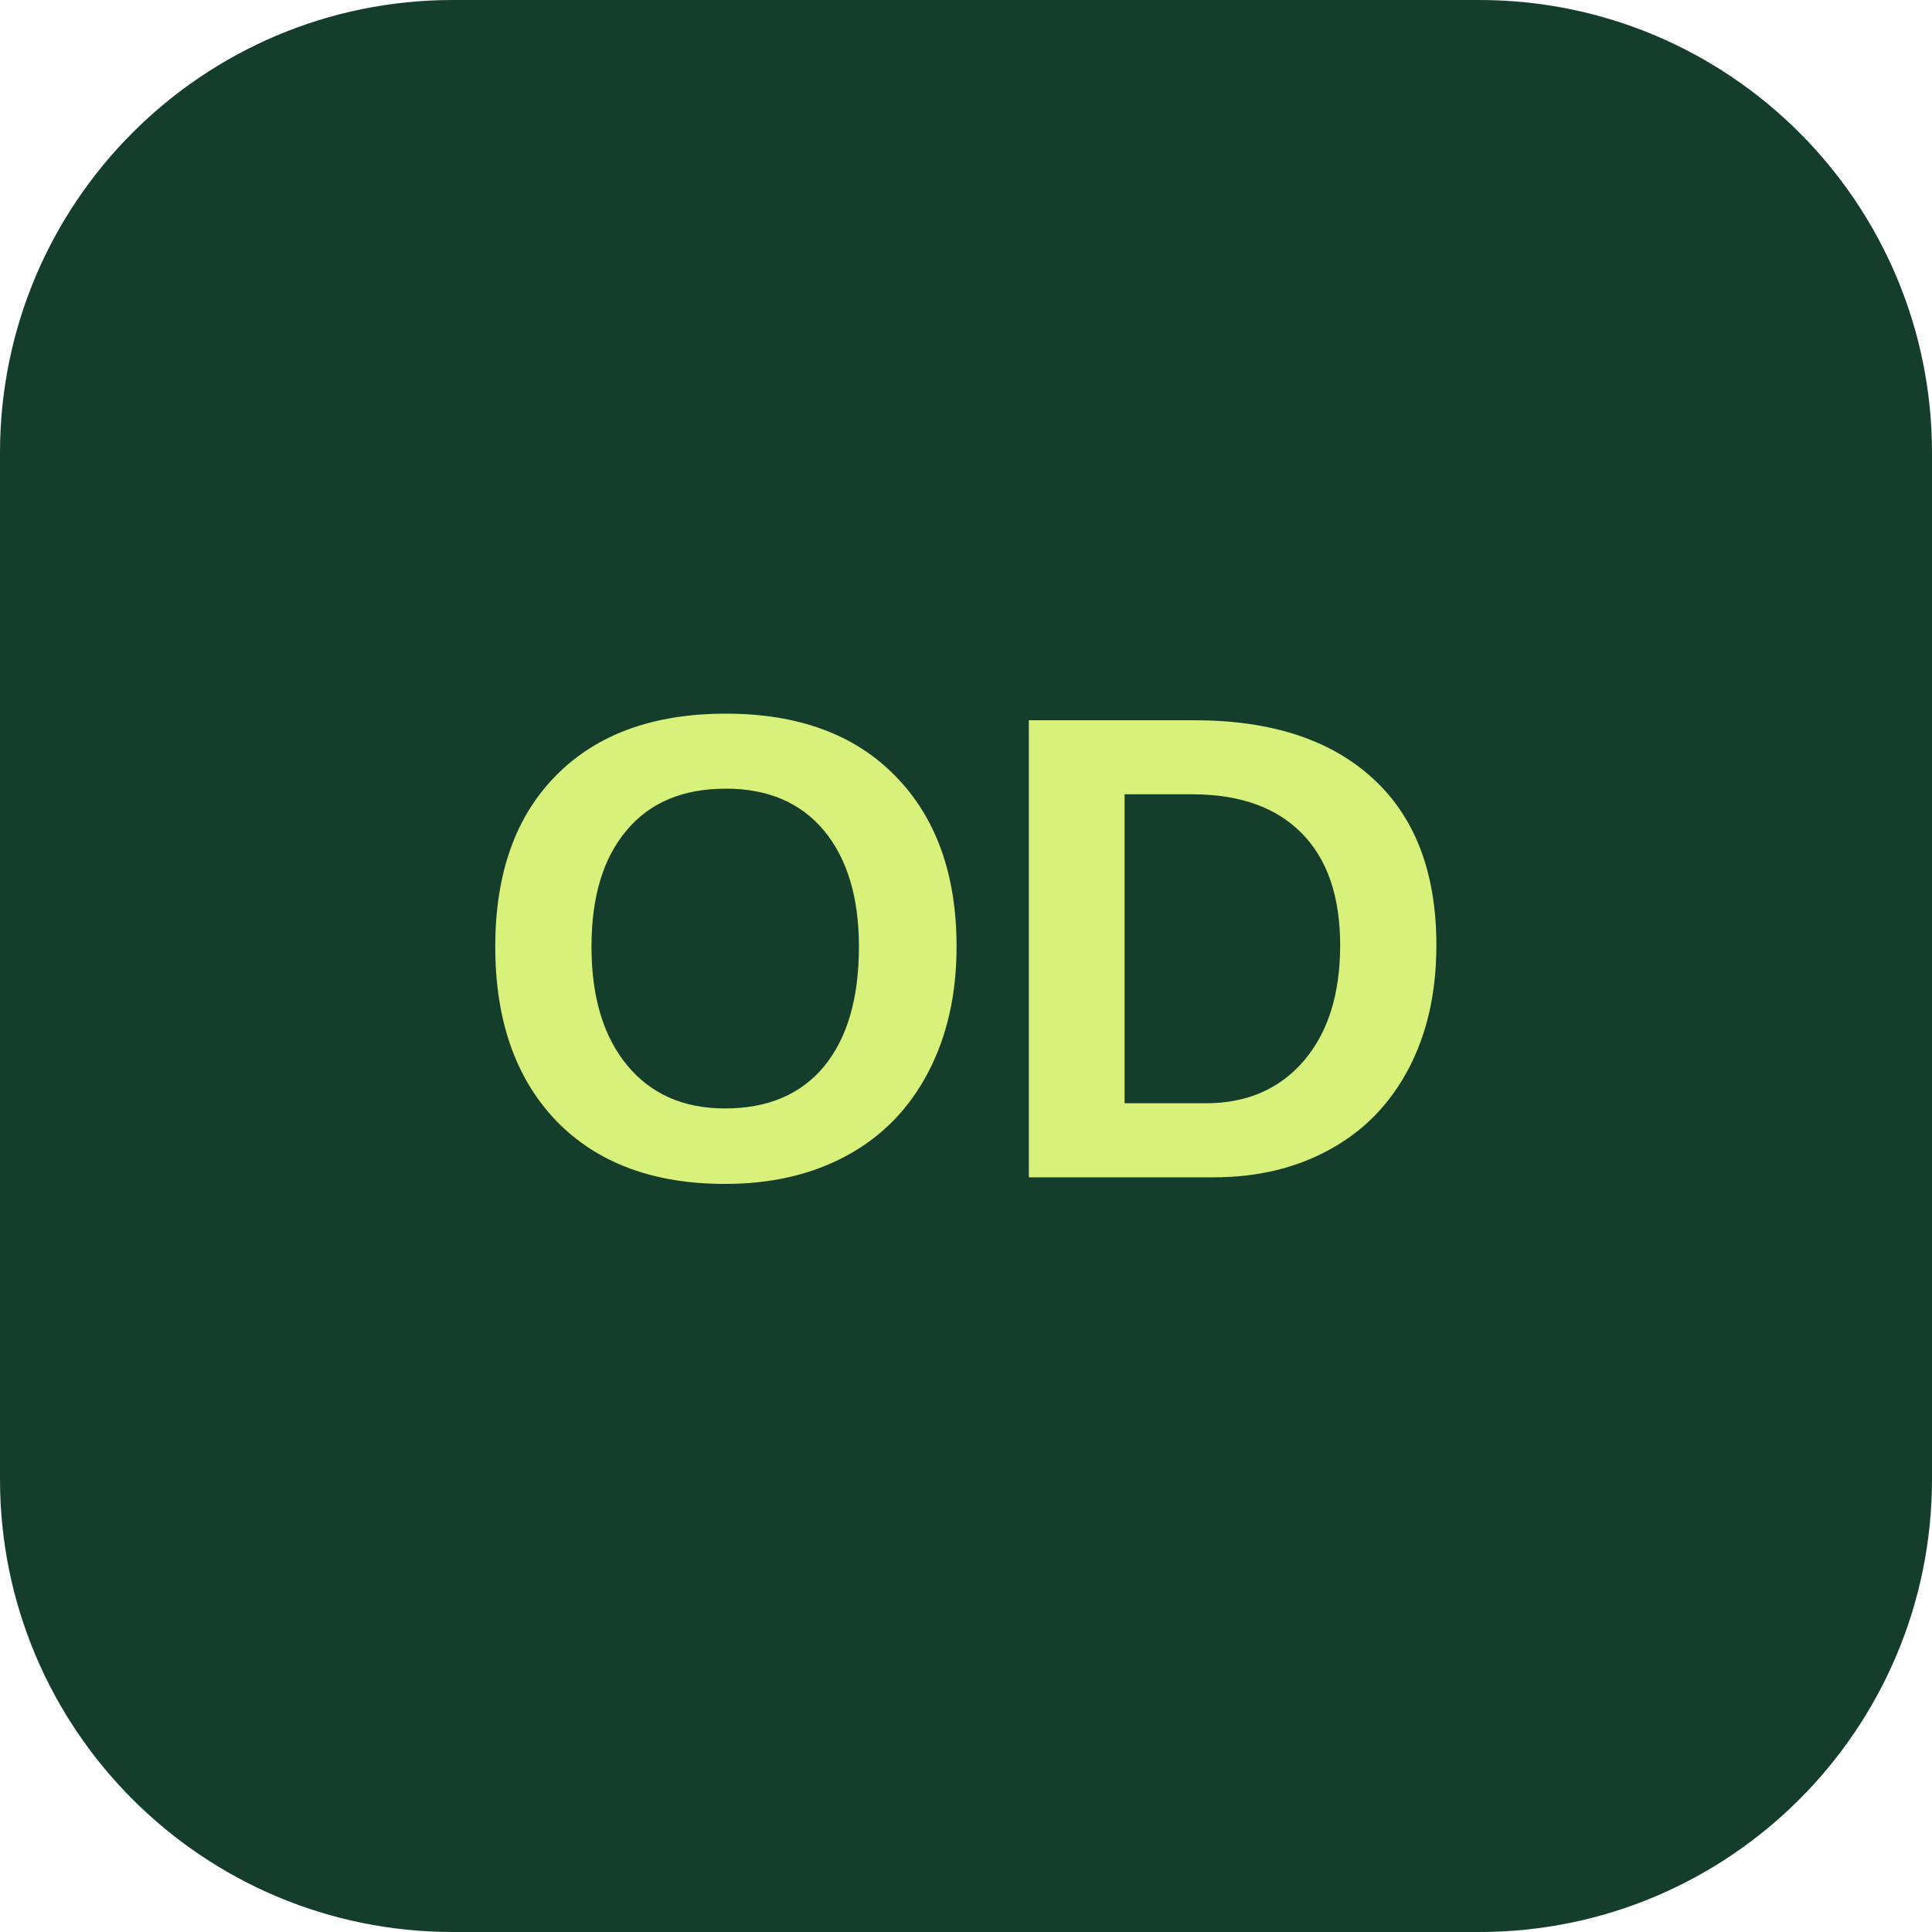
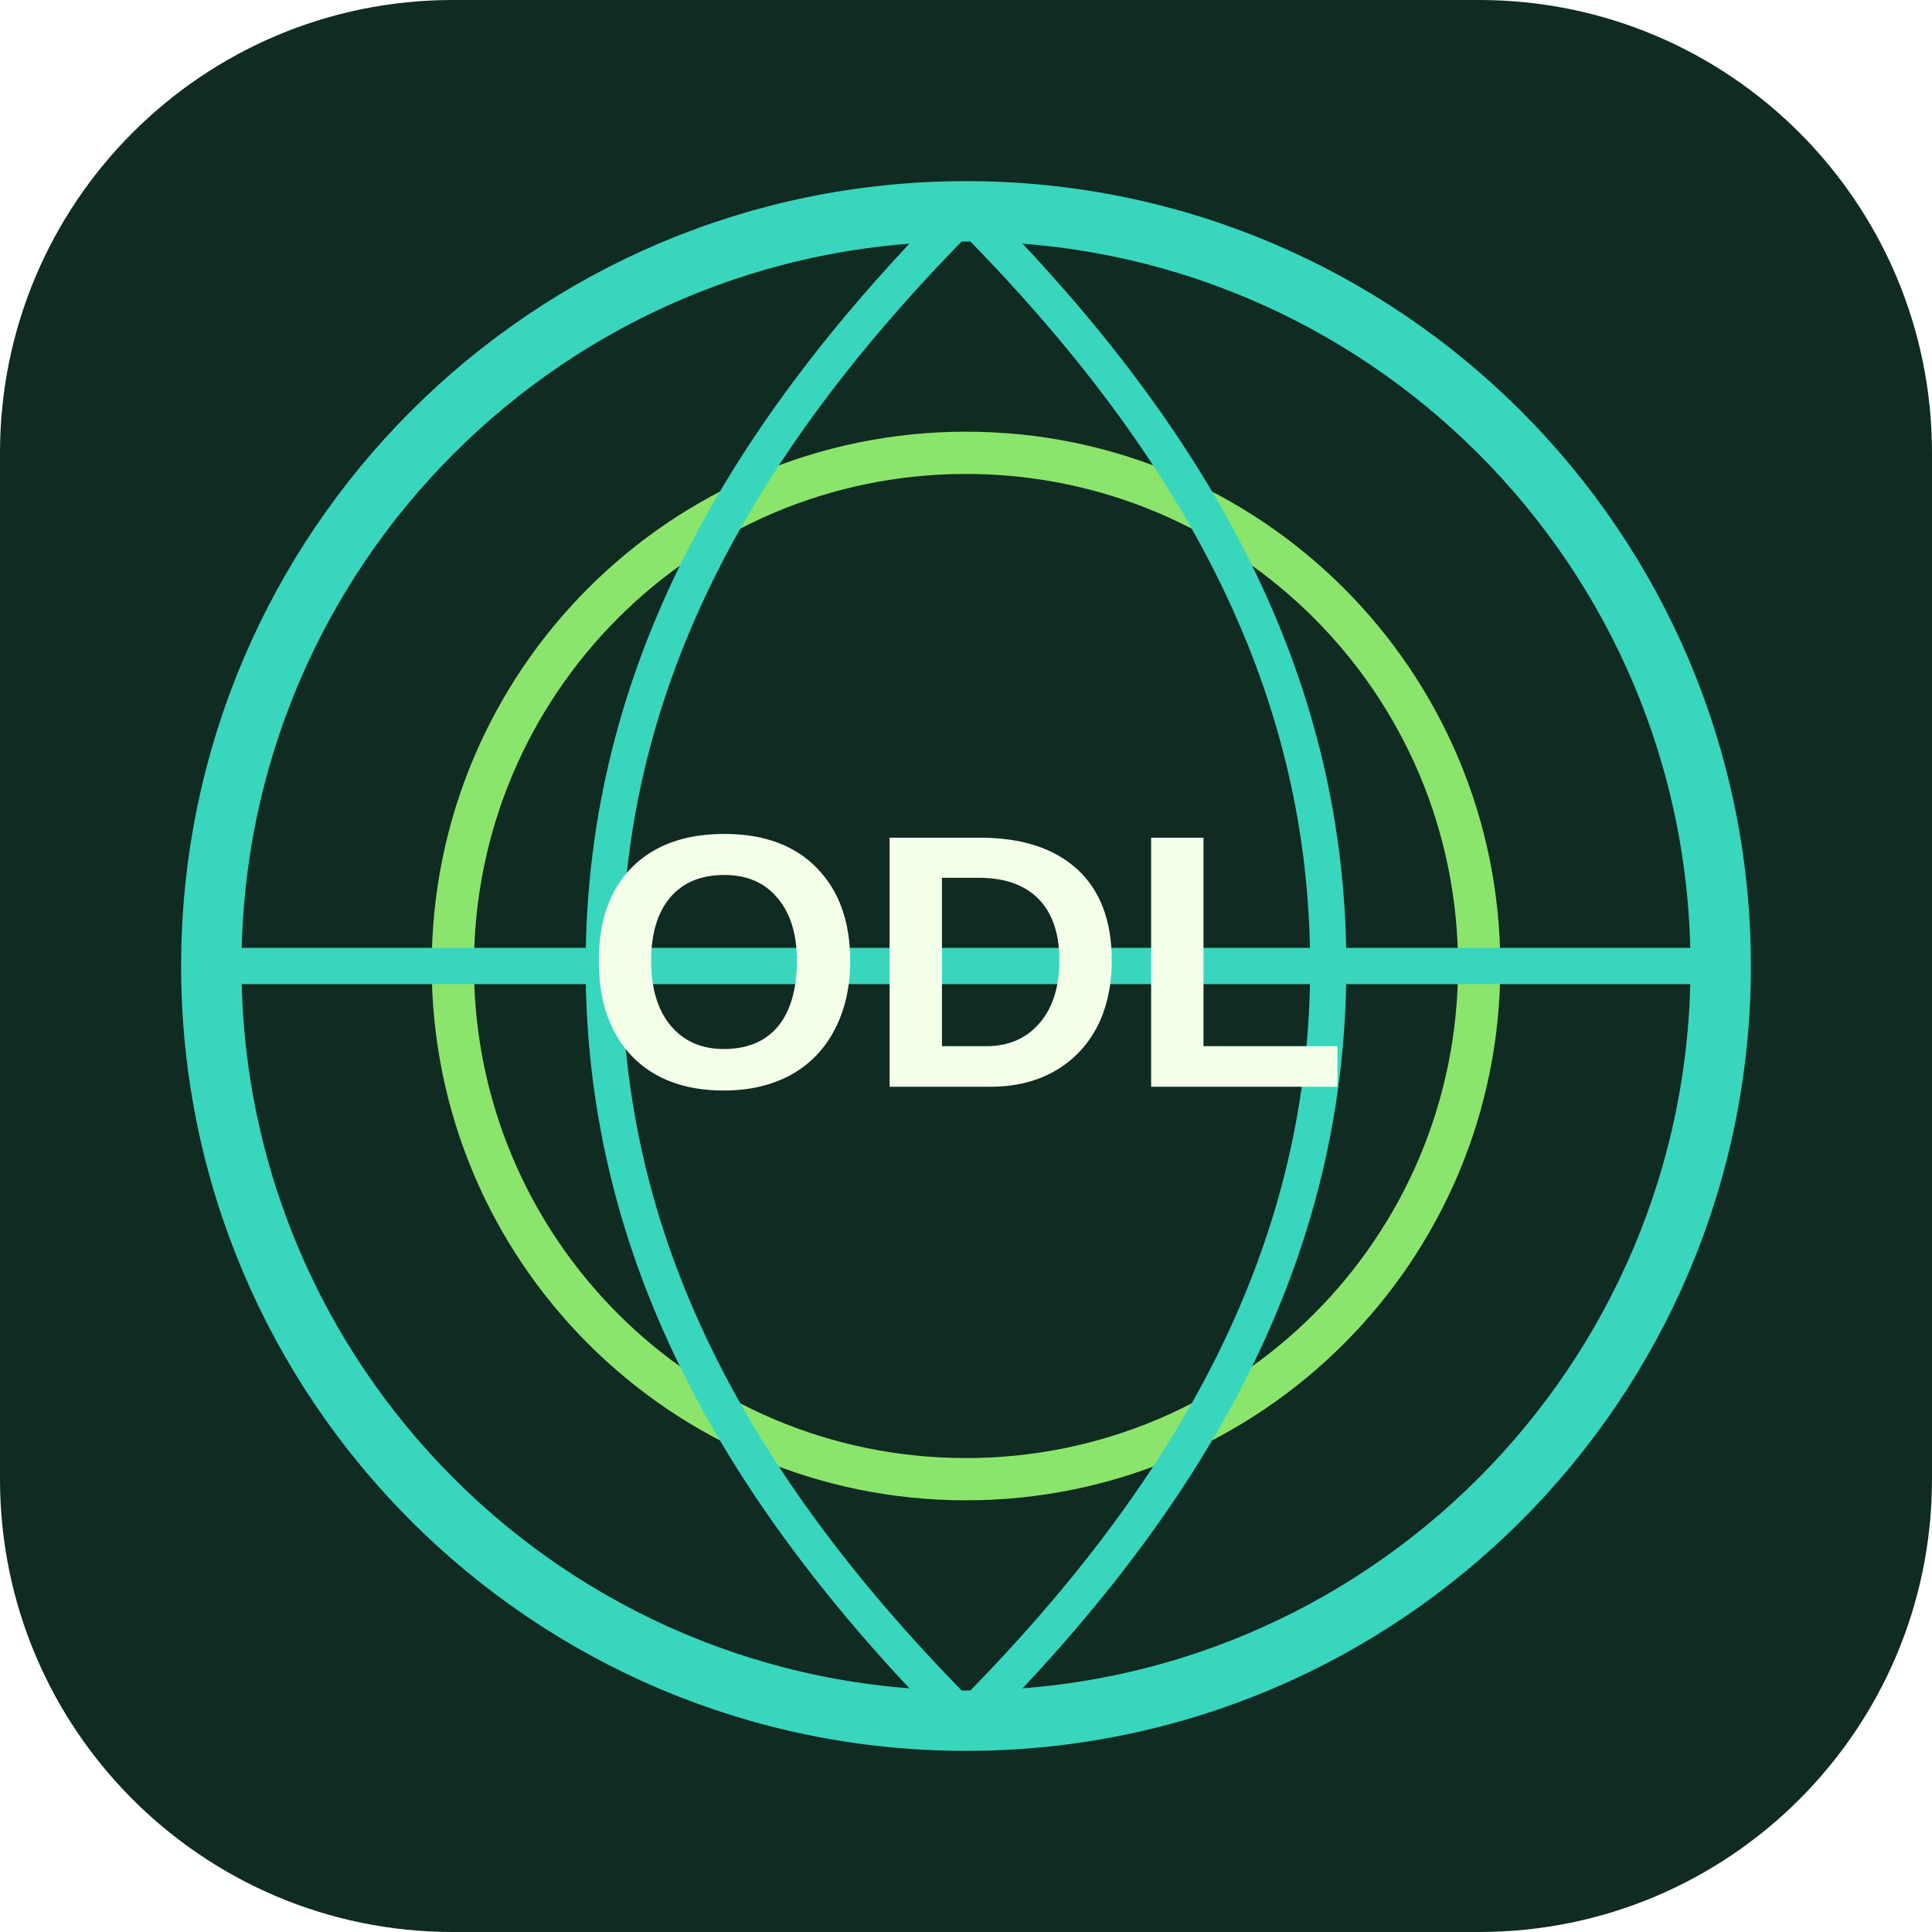
<svg xmlns="http://www.w3.org/2000/svg" viewBox="0 0 64 64">
-   <rect width="64" height="64" rx="15" fill="#153d2b" />
-   <text x="32" y="39" font-family="Arial,sans-serif" font-size="22" font-weight="700" text-anchor="middle" fill="#d8f17b">OD</text>
+   <rect width="64" height="64" rx="15" fill="#102b22" />
+   <circle cx="32" cy="32" r="25" fill="none" stroke="#38d6bd" stroke-width="2" />
+   <circle cx="32" cy="32" r="17" fill="none" stroke="#8be56c" stroke-width="1.4" />
+   <path d="M7 32h50M32 7c-8 8-12 16-12 25s4 17 12 25M32 7c8 8 12 16 12 25s-4 17-12 25" fill="none" stroke="#38d6bd" stroke-width="1.2" />
+   <text x="32" y="36" font-family="Arial,sans-serif" font-size="12" font-weight="800" text-anchor="middle" fill="#f4ffe9">ODL</text>
</svg>
